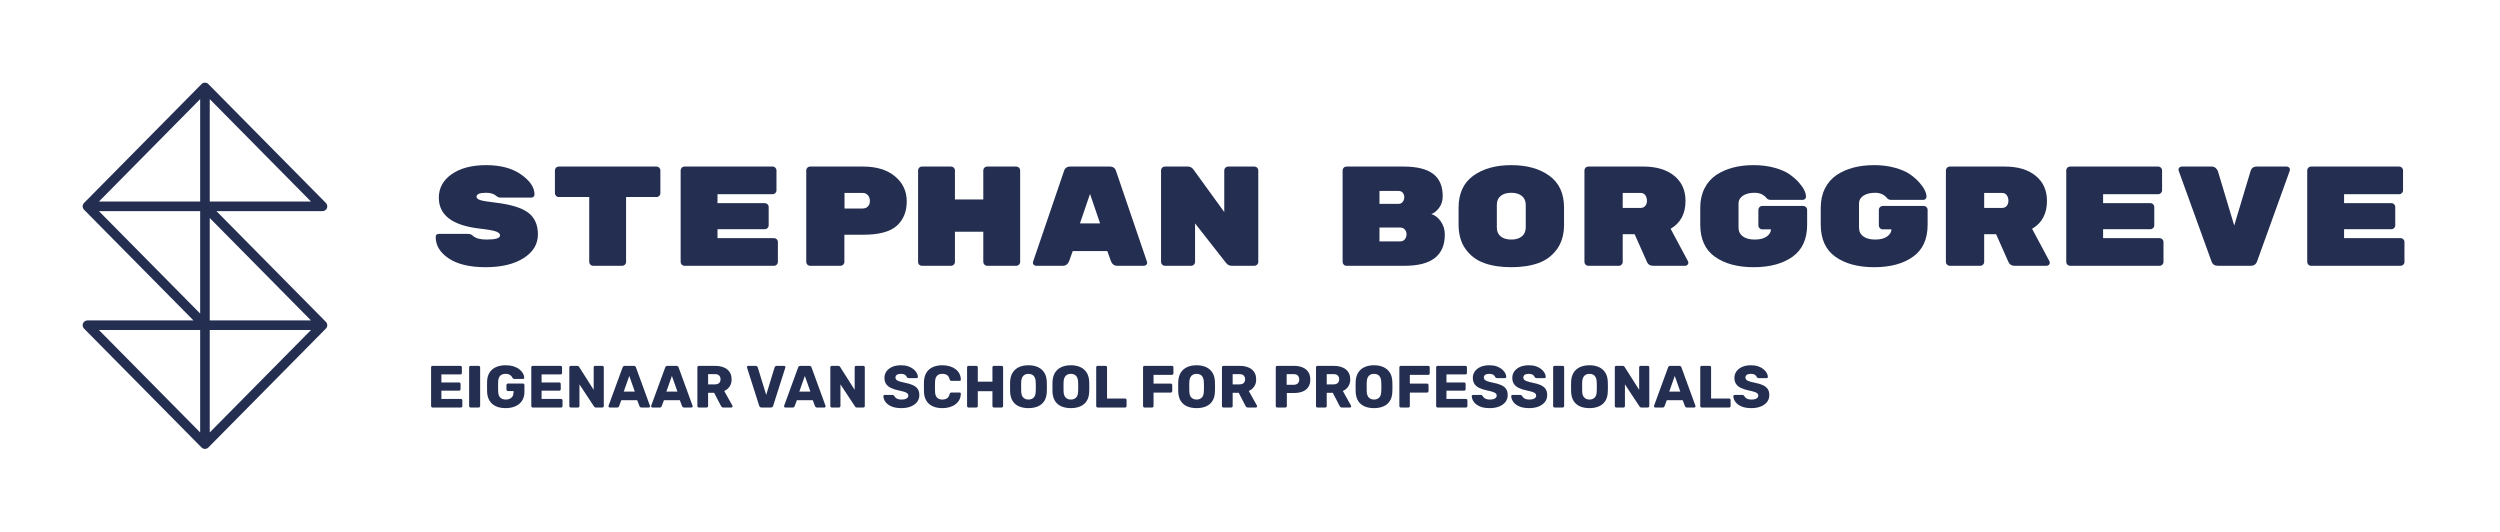
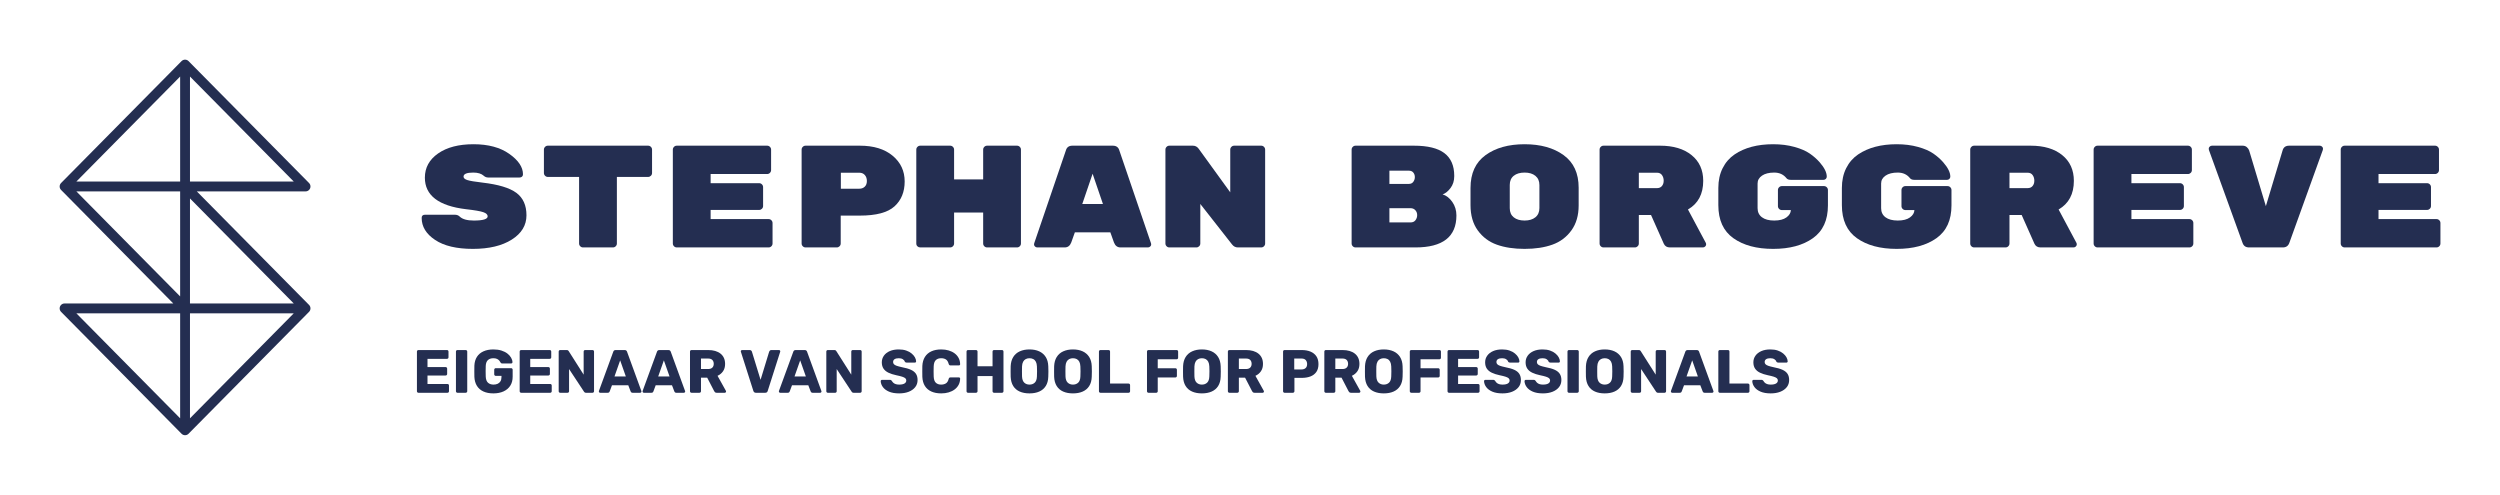
- <svg xmlns="http://www.w3.org/2000/svg" viewBox="0 0 1763.68 375.00" width="1763.68" height="375.00">
+ <svg xmlns="http://www.w3.org/2000/svg" viewBox="17.27 17.27 1719.992 340.461" width="1719.992" height="340.461">
  <g transform="translate(60.000,60.000)">
    <path d="M84.591,1.692 L1.692,85.564 M84.591,1.692 L167.491,85.564 M1.692,85.564 L167.491,85.564 M1.692,169.436 L167.491,169.436 M1.692,169.436 L84.591,253.308 M167.491,169.436 L84.591,253.308 M84.591,1.692 L84.591,253.308 M1.692,85.564 L84.591,169.436 M84.591,85.564 L167.491,169.436" fill="none" stroke="#242E51" stroke-width="6.767" stroke-linecap="round" stroke-linejoin="round" />
  </g>
  <g transform="translate(301.18,187.50)" fill="#242E51">
    <path d="M62 203Q62 225 85 225H290Q311 225 324 212Q352 185 421 185Q516 185 516 214Q516 232 486.0 242.5Q456 253 367 263Q84 297 84 480Q84 583 175.0 646.5Q266 710 418.5 710.0Q571 710 665.0 643.5Q759 577 759 503Q759 493 752.5 487.0Q746 481 735 481H520Q502 481 489 493Q465 515 417 515Q350 515 350 487Q350 472 376.0 463.5Q402 455 480 446Q644 427 713.5 375.5Q783 324 783.0 221.0Q783 118 682.0 54.0Q581 -10 414.0 -10.0Q247 -10 154.5 51.5Q62 113 62 203Z" transform="translate(0.000,0.000) scale(0.1,-0.1)" />
    <path d="M80 700H770Q781 700 789.0 692.0Q797 684 797 673V512Q797 501 789.0 493.0Q781 485 770 485H555V27Q555 16 547.0 8.0Q539 0 528 0H322Q311 0 303.0 8.0Q295 16 295 27V485H80Q69 485 61.0 493.0Q53 501 53 512V673Q53 684 61.0 692.0Q69 700 80 700Z" transform="translate(85.000,0.000) scale(0.1,-0.1)" />
    <path d="M350 195H749Q760 195 768.0 187.0Q776 179 776 168V27Q776 16 768.0 8.0Q760 0 749 0H117Q106 0 98.0 8.0Q90 16 90 27V673Q90 684 98.0 692.0Q106 700 117 700H739Q750 700 758.0 692.0Q766 684 766 673V532Q766 521 758.0 513.0Q750 505 739 505H350V442H684Q695 442 703.0 434.0Q711 426 711 415V285Q711 274 703.0 266.0Q695 258 684 258H350Z" transform="translate(170.000,0.000) scale(0.1,-0.1)" />
    <path d="M153 700H527Q669 700 752.0 631.0Q835 562 835.0 454.0Q835 346 765.0 282.5Q695 219 527 219H395V27Q395 16 387.0 8.0Q379 0 368 0H153Q142 0 134.0 8.0Q126 16 126 27V673Q126 684 134.0 692.0Q142 700 153 700ZM396 514V404H523Q546 404 560.5 418.0Q575 432 575.0 457.0Q575 482 561.0 498.0Q547 514 523 514Z" transform="translate(255.000,0.000) scale(0.1,-0.1)" />
    <path d="M552 700H758Q769 700 777.0 692.0Q785 684 785 673V27Q785 16 777.0 8.0Q769 0 758 0H552Q541 0 533.0 8.0Q525 16 525 27V240H325V27Q325 16 317.0 8.0Q309 0 298 0H92Q81 0 73.0 7.5Q65 15 65 27V673Q65 684 73.0 692.0Q81 700 92 700H298Q309 700 317.0 692.0Q325 684 325 673V468H525V673Q525 684 533.0 692.0Q541 700 552 700Z" transform="translate(340.000,0.000) scale(0.1,-0.1)" />
    <path d="M236 0H47Q38 0 31.5 6.5Q25 13 25.0 19.0Q25 25 26 28L244 667Q253 700 289 700H567Q603 700 612 667L830 28Q831 25 831.0 19.0Q831 13 824.5 6.5Q818 0 809 0H620Q588 0 575 34L550 104H306L281 34Q268 0 236 0ZM499 299 428 507 357 299Z" transform="translate(425.000,0.000) scale(0.1,-0.1)" />
    <path d="M552 700H738Q749 700 757.0 692.0Q765 684 765 673V27Q765 16 757.0 8.0Q749 0 738 0H577Q553 0 537 21L319 299V27Q319 16 311.0 8.0Q303 0 292 0H106Q95 0 87.0 8.0Q79 16 79 27V673Q79 684 87.0 692.0Q95 700 106 700H268Q292 700 307 680L525 379V673Q525 684 533.0 692.0Q541 700 552 700Z" transform="translate(510.000,0.000) scale(0.1,-0.1)" />
    <path d="M806 220Q806 0 524 0H112Q101 0 93.0 8.0Q85 16 85 27V673Q85 684 93.0 692.0Q101 700 112 700H514Q656 700 723.5 648.5Q791 597 791 493V490Q791 442 765.0 408.0Q739 374 711 365Q750 353 778.0 312.5Q806 272 806 220ZM345 270V172H490Q513 172 524.5 187.5Q536 203 536 222V223Q536 242 523.5 256.0Q511 270 490 270ZM479 528H345V437H479Q499 437 509.5 451.5Q520 466 520.0 484.0Q520 502 509.5 515.0Q499 528 479 528Z" transform="translate(637.500,0.000) scale(0.1,-0.1)" />
    <path d="M797 411V289Q797 186 747.0 117.0Q697 48 616.0 19.0Q535 -10 425.0 -10.0Q315 -10 234.0 19.0Q153 48 103.0 117.0Q53 186 53 291V409Q53 560 156.5 635.0Q260 710 425.0 710.0Q590 710 693.5 635.0Q797 560 797 411ZM323 430V270Q323 229 350.5 207.0Q378 185 425.0 185.0Q472 185 499.5 207.5Q527 230 527 271V429Q527 470 499.5 492.5Q472 515 425.0 515.0Q378 515 350.5 493.0Q323 471 323 430Z" transform="translate(722.500,0.000) scale(0.1,-0.1)" />
    <path d="M822 31Q824 27 824.0 20.0Q824 13 817.5 6.5Q811 0 802 0H575Q545 0 533 25L445 223H361V27Q361 16 353.0 8.0Q345 0 334 0H118Q107 0 99.0 8.0Q91 16 91 27V673Q91 684 99.0 692.0Q107 700 118 700H507Q644 700 724.0 635.0Q804 570 804 458Q804 322 699 261ZM361 514V408H486Q508 408 520.0 422.5Q532 437 532.0 459.0Q532 481 520.5 497.5Q509 514 486 514Z" transform="translate(807.500,0.000) scale(0.1,-0.1)" />
    <path d="M495 422H785Q796 422 804.0 414.0Q812 406 812 395V289Q812 137 708.5 63.5Q605 -10 435.0 -10.0Q265 -10 161.5 63.5Q58 137 58 291V409Q58 486 87.5 545.0Q117 604 170 640Q274 710 435 710Q515 710 581.5 691.5Q648 673 687.5 645.5Q727 618 755 586Q804 530 804 487Q804 478 797.5 471.5Q791 465 782 465H556Q536 465 527 476Q496 515 442.5 515.0Q389 515 358.5 494.0Q328 473 328 440V270Q328 230 358.0 207.5Q388 185 442.5 185.0Q497 185 526.5 206.5Q556 228 557 257H495Q484 257 476.0 265.0Q468 273 468 284V395Q468 406 476.0 414.0Q484 422 495 422Z" transform="translate(892.500,0.000) scale(0.1,-0.1)" />
    <path d="M495 422H785Q796 422 804.0 414.0Q812 406 812 395V289Q812 137 708.5 63.5Q605 -10 435.0 -10.0Q265 -10 161.5 63.5Q58 137 58 291V409Q58 486 87.5 545.0Q117 604 170 640Q274 710 435 710Q515 710 581.5 691.5Q648 673 687.5 645.5Q727 618 755 586Q804 530 804 487Q804 478 797.5 471.5Q791 465 782 465H556Q536 465 527 476Q496 515 442.5 515.0Q389 515 358.5 494.0Q328 473 328 440V270Q328 230 358.0 207.5Q388 185 442.5 185.0Q497 185 526.5 206.5Q556 228 557 257H495Q484 257 476.0 265.0Q468 273 468 284V395Q468 406 476.0 414.0Q484 422 495 422Z" transform="translate(977.500,0.000) scale(0.1,-0.1)" />
    <path d="M822 31Q824 27 824.0 20.0Q824 13 817.5 6.5Q811 0 802 0H575Q545 0 533 25L445 223H361V27Q361 16 353.0 8.0Q345 0 334 0H118Q107 0 99.0 8.0Q91 16 91 27V673Q91 684 99.0 692.0Q107 700 118 700H507Q644 700 724.0 635.0Q804 570 804 458Q804 322 699 261ZM361 514V408H486Q508 408 520.0 422.5Q532 437 532.0 459.0Q532 481 520.5 497.5Q509 514 486 514Z" transform="translate(1062.500,0.000) scale(0.1,-0.1)" />
    <path d="M350 195H749Q760 195 768.0 187.0Q776 179 776 168V27Q776 16 768.0 8.0Q760 0 749 0H117Q106 0 98.0 8.0Q90 16 90 27V673Q90 684 98.0 692.0Q106 700 117 700H739Q750 700 758.0 692.0Q766 684 766 673V532Q766 521 758.0 513.0Q750 505 739 505H350V442H684Q695 442 703.0 434.0Q711 426 711 415V285Q711 274 703.0 266.0Q695 258 684 258H350Z" transform="translate(1147.500,0.000) scale(0.1,-0.1)" />
    <path d="M585 700H796Q805 700 811.5 693.5Q818 687 818.0 681.0Q818 675 817 671L587 33Q576 0 542 0H309Q276 0 265 30L33 671Q32 675 32.0 681.0Q32 687 38.5 693.5Q45 700 54 700H265Q283 700 294.5 689.5Q306 679 310 667L425 284L540 667Q549 700 585 700Z" transform="translate(1232.500,0.000) scale(0.1,-0.1)" />
    <path d="M350 195H749Q760 195 768.0 187.0Q776 179 776 168V27Q776 16 768.0 8.0Q760 0 749 0H117Q106 0 98.0 8.0Q90 16 90 27V673Q90 684 98.0 692.0Q106 700 117 700H739Q750 700 758.0 692.0Q766 684 766 673V532Q766 521 758.0 513.0Q750 505 739 505H350V442H684Q695 442 703.0 434.0Q711 426 711 415V285Q711 274 703.0 266.0Q695 258 684 258H350Z" transform="translate(1317.500,0.000) scale(0.1,-0.1)" />
  </g>
  <g transform="translate(301.18,287.50)" fill="#242E51">
    <path d="M95 0Q84 0 77.0 7.5Q70 15 70 25V675Q70 686 77.0 693.0Q84 700 95 700H562Q573 700 580.0 693.0Q587 686 587 675V581Q587 570 580.0 563.0Q573 556 562 556H243V421H540Q551 421 558.0 413.5Q565 406 565 395V308Q565 298 558.0 290.5Q551 283 540 283H243V144H570Q581 144 588.0 137.0Q595 130 595 119V25Q595 15 588.0 7.5Q581 0 570 0Z" transform="translate(0.000,0.000) scale(0.042,-0.042)" />
    <path d="M95 0Q84 0 77.0 7.5Q70 15 70 25V675Q70 686 77.0 693.0Q84 700 95 700H229Q240 700 247.5 693.0Q255 686 255 675V25Q255 15 247.5 7.5Q240 0 229 0Z" transform="translate(26.838,0.000) scale(0.042,-0.042)" />
    <path d="M359 -10Q264 -10 195.5 21.5Q127 53 89.5 113.5Q52 174 48 261Q47 304 47.0 352.5Q47 401 48 445Q52 530 90.0 589.0Q128 648 197.0 679.0Q266 710 359 710Q434 710 492.0 691.5Q550 673 589.5 642.0Q629 611 650.0 574.0Q671 537 672 501Q672 492 665.5 486.0Q659 480 650 480H504Q493 480 487.5 483.5Q482 487 478 494Q471 509 457.5 525.5Q444 542 420.5 554.0Q397 566 359 566Q303 566 270.0 536.0Q237 506 234 440Q231 354 234 266Q237 196 271.0 165.0Q305 134 362 134Q399 134 428.5 147.0Q458 160 475.0 187.5Q492 215 492 258V277H398Q387 277 380.0 284.5Q373 292 373 303V377Q373 388 380.0 395.5Q387 403 398 403H650Q661 403 668.0 395.5Q675 388 675 377V263Q675 177 636.0 116.0Q597 55 525.5 22.5Q454 -10 359 -10Z" transform="translate(40.446,0.000) scale(0.042,-0.042)" />
    <path d="M95 0Q84 0 77.0 7.5Q70 15 70 25V675Q70 686 77.0 693.0Q84 700 95 700H562Q573 700 580.0 693.0Q587 686 587 675V581Q587 570 580.0 563.0Q573 556 562 556H243V421H540Q551 421 558.0 413.5Q565 406 565 395V308Q565 298 558.0 290.5Q551 283 540 283H243V144H570Q581 144 588.0 137.0Q595 130 595 119V25Q595 15 588.0 7.5Q581 0 570 0Z" transform="translate(70.686,0.000) scale(0.042,-0.042)" />
    <path d="M95 0Q84 0 77.0 7.5Q70 15 70 25V675Q70 686 77.0 693.0Q84 700 95 700H201Q218 700 225.5 692.5Q233 685 235 681L479 297V675Q479 686 486.0 693.0Q493 700 504 700H624Q635 700 642.0 693.0Q649 686 649 675V26Q649 15 642.0 7.5Q635 0 624 0H517Q501 0 493.5 8.0Q486 16 484 19L240 389V25Q240 15 233.0 7.5Q226 0 215 0Z" transform="translate(97.524,0.000) scale(0.042,-0.042)" />
    <path d="M30 0Q22 0 15.5 6.5Q9 13 9 21Q9 26 10 30L245 672Q248 683 257.5 691.5Q267 700 284 700H432Q449 700 458.5 691.5Q468 683 471 672L705 30Q707 26 707 21Q707 13 700.5 6.5Q694 0 685 0H562Q547 0 539.5 7.5Q532 15 530 21L491 123H224L186 21Q184 15 177.0 7.5Q170 0 153 0ZM265 267H451L358 531Z" transform="translate(127.722,0.000) scale(0.042,-0.042)" />
    <path d="M30 0Q22 0 15.5 6.5Q9 13 9 21Q9 26 10 30L245 672Q248 683 257.5 691.5Q267 700 284 700H432Q449 700 458.5 691.5Q468 683 471 672L705 30Q707 26 707 21Q707 13 700.5 6.5Q694 0 685 0H562Q547 0 539.5 7.5Q532 15 530 21L491 123H224L186 21Q184 15 177.0 7.5Q170 0 153 0ZM265 267H451L358 531Z" transform="translate(157.794,0.000) scale(0.042,-0.042)" />
    <path d="M95 0Q84 0 77.0 7.5Q70 15 70 25V675Q70 686 77.0 693.0Q84 700 95 700H367Q497 700 571.0 640.5Q645 581 645 472Q645 401 611.0 352.0Q577 303 521 278L658 32Q661 26 661 21Q661 13 654.5 6.5Q648 0 640 0H507Q488 0 479.0 9.5Q470 19 466 27L352 247H250V25Q250 15 242.5 7.5Q235 0 224 0ZM250 389H365Q412 389 435.5 412.0Q459 435 459 474Q459 513 436.5 537.0Q414 561 365 561H250Z" transform="translate(187.866,0.000) scale(0.042,-0.042)" />
    <path d="M270 0Q253 0 243.0 9.0Q233 18 229 30L25 670Q23 675 23 679Q23 687 29.5 693.5Q36 700 45 700H169Q185 700 194.0 691.0Q203 682 205 674L347 212L488 674Q491 682 499.5 691.0Q508 700 524 700H649Q657 700 663.5 693.5Q670 687 670 679Q670 675 668 670L464 30Q461 18 451.0 9.0Q441 0 423 0Z" transform="translate(224.784,0.000) scale(0.042,-0.042)" />
    <path d="M30 0Q22 0 15.5 6.5Q9 13 9 21Q9 26 10 30L245 672Q248 683 257.5 691.5Q267 700 284 700H432Q449 700 458.5 691.5Q468 683 471 672L705 30Q707 26 707 21Q707 13 700.5 6.5Q694 0 685 0H562Q547 0 539.5 7.5Q532 15 530 21L491 123H224L186 21Q184 15 177.0 7.5Q170 0 153 0ZM265 267H451L358 531Z" transform="translate(251.580,0.000) scale(0.042,-0.042)" />
    <path d="M95 0Q84 0 77.0 7.5Q70 15 70 25V675Q70 686 77.0 693.0Q84 700 95 700H201Q218 700 225.5 692.5Q233 685 235 681L479 297V675Q479 686 486.0 693.0Q493 700 504 700H624Q635 700 642.0 693.0Q649 686 649 675V26Q649 15 642.0 7.5Q635 0 624 0H517Q501 0 493.5 8.0Q486 16 484 19L240 389V25Q240 15 233.0 7.5Q226 0 215 0Z" transform="translate(281.652,0.000) scale(0.042,-0.042)" />
    <path d="M331 -10Q231 -10 165.0 18.5Q99 47 65.0 93.0Q31 139 29 191Q29 199 35.5 205.5Q42 212 51 212H177Q191 212 198.5 207.0Q206 202 212 194Q220 179 234.5 165.0Q249 151 273.0 142.5Q297 134 331 134Q389 134 418.5 152.0Q448 170 448 201Q448 224 432.0 238.0Q416 252 380.5 263.5Q345 275 286 287Q210 303 156.5 328.5Q103 354 75.0 395.5Q47 437 47 499Q47 560 81.5 608.0Q116 656 178.0 683.0Q240 710 325 710Q394 710 446.5 692.0Q499 674 535.0 644.0Q571 614 589.5 580.5Q608 547 609 515Q609 507 603.5 500.5Q598 494 588 494H456Q445 494 437.0 498.0Q429 502 423 511Q417 533 391.5 549.5Q366 566 325 566Q281 566 256.5 550.5Q232 535 232 503Q232 483 245.5 468.0Q259 453 290.5 442.0Q322 431 377 419Q468 402 524.0 376.5Q580 351 606.5 310.5Q633 270 633 209Q633 141 594.0 92.0Q555 43 487.5 16.5Q420 -10 331 -10Z" transform="translate(320.796,0.000) scale(0.042,-0.042)" />
    <path d="M357 -10Q263 -10 195.0 21.0Q127 52 89.5 112.0Q52 172 48 261Q47 302 47.0 349.0Q47 396 48 439Q52 526 90.0 587.0Q128 648 196.0 679.0Q264 710 357 710Q423 710 479.0 693.5Q535 677 577.0 645.5Q619 614 642.5 569.5Q666 525 667 469Q668 460 661.5 454.0Q655 448 646 448H511Q498 448 491.0 453.5Q484 459 479 474Q465 527 433.5 546.5Q402 566 356 566Q301 566 269.0 535.5Q237 505 234 434Q231 352 234 266Q237 195 269.0 164.5Q301 134 356 134Q402 134 434.0 154.0Q466 174 479 226Q483 241 490.5 246.5Q498 252 511 252H646Q655 252 661.5 246.0Q668 240 667 231Q666 175 642.5 130.5Q619 86 577.0 54.5Q535 23 479.0 6.5Q423 -10 357 -10Z" transform="translate(348.642,0.000) scale(0.042,-0.042)" />
    <path d="M95 0Q84 0 77.0 7.0Q70 14 70 25V675Q70 686 77.0 693.0Q84 700 95 700H224Q235 700 242.5 693.0Q250 686 250 675V434H496V675Q496 686 503.0 693.0Q510 700 521 700H650Q661 700 668.0 693.0Q675 686 675 675V25Q675 15 668.0 7.5Q661 0 650 0H521Q510 0 503.0 7.5Q496 15 496 25V274H250V25Q250 15 242.5 7.5Q235 0 224 0Z" transform="translate(378.126,0.000) scale(0.042,-0.042)" />
    <path d="M356 -10Q264 -10 196.0 20.0Q128 50 90.0 110.5Q52 171 48 262Q47 305 47.0 348.5Q47 392 48 435Q52 525 90.5 586.5Q129 648 197.5 679.0Q266 710 356 710Q447 710 515.0 679.0Q583 648 622.0 586.5Q661 525 664 435Q666 392 666.0 348.5Q666 305 664 262Q661 171 622.5 110.5Q584 50 516.0 20.0Q448 -10 356 -10ZM356 134Q409 134 442.5 166.0Q476 198 478 268Q480 312 480.0 351.0Q480 390 478 432Q476 479 460.5 508.5Q445 538 418.0 552.0Q391 566 356 566Q322 566 295.0 552.0Q268 538 252.0 508.5Q236 479 234 432Q233 390 233.0 351.0Q233 312 234 268Q237 198 270.5 166.0Q304 134 356 134Z" transform="translate(409.416,0.000) scale(0.042,-0.042)" />
    <path d="M356 -10Q264 -10 196.0 20.0Q128 50 90.0 110.5Q52 171 48 262Q47 305 47.0 348.5Q47 392 48 435Q52 525 90.5 586.5Q129 648 197.5 679.0Q266 710 356 710Q447 710 515.0 679.0Q583 648 622.0 586.5Q661 525 664 435Q666 392 666.0 348.5Q666 305 664 262Q661 171 622.5 110.5Q584 50 516.0 20.0Q448 -10 356 -10ZM356 134Q409 134 442.5 166.0Q476 198 478 268Q480 312 480.0 351.0Q480 390 478 432Q476 479 460.5 508.5Q445 538 418.0 552.0Q391 566 356 566Q322 566 295.0 552.0Q268 538 252.0 508.5Q236 479 234 432Q233 390 233.0 351.0Q233 312 234 268Q237 198 270.5 166.0Q304 134 356 134Z" transform="translate(439.320,0.000) scale(0.042,-0.042)" />
    <path d="M95 0Q84 0 77.0 7.5Q70 15 70 25V675Q70 686 77.0 693.0Q84 700 95 700H227Q238 700 245.0 693.0Q252 686 252 675V151H555Q566 151 573.0 143.5Q580 136 580 125V25Q580 15 573.0 7.5Q566 0 555 0Z" transform="translate(469.224,0.000) scale(0.042,-0.042)" />
    <path d="M95 0Q84 0 77.0 7.5Q70 15 70 25V675Q70 686 77.0 693.0Q84 700 95 700H555Q566 700 573.0 693.0Q580 686 580 675V574Q580 563 573.0 556.0Q566 549 555 549H246V402H535Q546 402 553.0 394.5Q560 387 560 376V276Q560 266 553.0 258.5Q546 251 535 251H246V25Q246 15 239.0 7.5Q232 0 221 0Z" transform="translate(502.278,0.000) scale(0.042,-0.042)" />
    <path d="M356 -10Q264 -10 196.0 20.0Q128 50 90.0 110.5Q52 171 48 262Q47 305 47.0 348.5Q47 392 48 435Q52 525 90.5 586.5Q129 648 197.5 679.0Q266 710 356 710Q447 710 515.0 679.0Q583 648 622.0 586.5Q661 525 664 435Q666 392 666.0 348.5Q666 305 664 262Q661 171 622.5 110.5Q584 50 516.0 20.0Q448 -10 356 -10ZM356 134Q409 134 442.5 166.0Q476 198 478 268Q480 312 480.0 351.0Q480 390 478 432Q476 479 460.5 508.5Q445 538 418.0 552.0Q391 566 356 566Q322 566 295.0 552.0Q268 538 252.0 508.5Q236 479 234 432Q233 390 233.0 351.0Q233 312 234 268Q237 198 270.5 166.0Q304 134 356 134Z" transform="translate(528.024,0.000) scale(0.042,-0.042)" />
    <path d="M95 0Q84 0 77.0 7.5Q70 15 70 25V675Q70 686 77.0 693.0Q84 700 95 700H367Q497 700 571.0 640.5Q645 581 645 472Q645 401 611.0 352.0Q577 303 521 278L658 32Q661 26 661 21Q661 13 654.5 6.5Q648 0 640 0H507Q488 0 479.0 9.5Q470 19 466 27L352 247H250V25Q250 15 242.5 7.5Q235 0 224 0ZM250 389H365Q412 389 435.5 412.0Q459 435 459 474Q459 513 436.5 537.0Q414 561 365 561H250Z" transform="translate(557.928,0.000) scale(0.042,-0.042)" />
    <path d="M95 0Q84 0 77.0 7.5Q70 15 70 25V675Q70 686 77.0 693.0Q84 700 95 700H375Q458 700 519.5 674.5Q581 649 615.5 598.0Q650 547 650 469Q650 392 615.5 342.0Q581 292 519.5 268.0Q458 244 375 244H256V25Q256 15 248.5 7.5Q241 0 230 0ZM253 382H370Q413 382 438.5 404.0Q464 426 464 471Q464 509 442.0 535.0Q420 561 370 561H253Z" transform="translate(595.896,0.000) scale(0.042,-0.042)" />
    <path d="M95 0Q84 0 77.0 7.5Q70 15 70 25V675Q70 686 77.0 693.0Q84 700 95 700H367Q497 700 571.0 640.5Q645 581 645 472Q645 401 611.0 352.0Q577 303 521 278L658 32Q661 26 661 21Q661 13 654.5 6.5Q648 0 640 0H507Q488 0 479.0 9.5Q470 19 466 27L352 247H250V25Q250 15 242.5 7.5Q235 0 224 0ZM250 389H365Q412 389 435.5 412.0Q459 435 459 474Q459 513 436.5 537.0Q414 561 365 561H250Z" transform="translate(624.288,0.000) scale(0.042,-0.042)" />
    <path d="M356 -10Q264 -10 196.0 20.0Q128 50 90.0 110.5Q52 171 48 262Q47 305 47.0 348.5Q47 392 48 435Q52 525 90.5 586.5Q129 648 197.5 679.0Q266 710 356 710Q447 710 515.0 679.0Q583 648 622.0 586.5Q661 525 664 435Q666 392 666.0 348.5Q666 305 664 262Q661 171 622.5 110.5Q584 50 516.0 20.0Q448 -10 356 -10ZM356 134Q409 134 442.5 166.0Q476 198 478 268Q480 312 480.0 351.0Q480 390 478 432Q476 479 460.5 508.5Q445 538 418.0 552.0Q391 566 356 566Q322 566 295.0 552.0Q268 538 252.0 508.5Q236 479 234 432Q233 390 233.0 351.0Q233 312 234 268Q237 198 270.5 166.0Q304 134 356 134Z" transform="translate(653.184,0.000) scale(0.042,-0.042)" />
    <path d="M95 0Q84 0 77.0 7.5Q70 15 70 25V675Q70 686 77.0 693.0Q84 700 95 700H555Q566 700 573.0 693.0Q580 686 580 675V574Q580 563 573.0 556.0Q566 549 555 549H246V402H535Q546 402 553.0 394.5Q560 387 560 376V276Q560 266 553.0 258.5Q546 251 535 251H246V25Q246 15 239.0 7.5Q232 0 221 0Z" transform="translate(683.088,0.000) scale(0.042,-0.042)" />
    <path d="M95 0Q84 0 77.0 7.5Q70 15 70 25V675Q70 686 77.0 693.0Q84 700 95 700H562Q573 700 580.0 693.0Q587 686 587 675V581Q587 570 580.0 563.0Q573 556 562 556H243V421H540Q551 421 558.0 413.5Q565 406 565 395V308Q565 298 558.0 290.5Q551 283 540 283H243V144H570Q581 144 588.0 137.0Q595 130 595 119V25Q595 15 588.0 7.5Q581 0 570 0Z" transform="translate(709.044,0.000) scale(0.042,-0.042)" />
    <path d="M331 -10Q231 -10 165.0 18.5Q99 47 65.0 93.0Q31 139 29 191Q29 199 35.5 205.5Q42 212 51 212H177Q191 212 198.5 207.0Q206 202 212 194Q220 179 234.5 165.0Q249 151 273.0 142.5Q297 134 331 134Q389 134 418.5 152.0Q448 170 448 201Q448 224 432.0 238.0Q416 252 380.5 263.5Q345 275 286 287Q210 303 156.5 328.5Q103 354 75.0 395.5Q47 437 47 499Q47 560 81.5 608.0Q116 656 178.0 683.0Q240 710 325 710Q394 710 446.5 692.0Q499 674 535.0 644.0Q571 614 589.5 580.5Q608 547 609 515Q609 507 603.5 500.5Q598 494 588 494H456Q445 494 437.0 498.0Q429 502 423 511Q417 533 391.5 549.5Q366 566 325 566Q281 566 256.5 550.5Q232 535 232 503Q232 483 245.5 468.0Q259 453 290.5 442.0Q322 431 377 419Q468 402 524.0 376.5Q580 351 606.5 310.5Q633 270 633 209Q633 141 594.0 92.0Q555 43 487.5 16.5Q420 -10 331 -10Z" transform="translate(735.882,0.000) scale(0.042,-0.042)" />
    <path d="M331 -10Q231 -10 165.0 18.5Q99 47 65.0 93.0Q31 139 29 191Q29 199 35.5 205.5Q42 212 51 212H177Q191 212 198.5 207.0Q206 202 212 194Q220 179 234.5 165.0Q249 151 273.0 142.5Q297 134 331 134Q389 134 418.5 152.0Q448 170 448 201Q448 224 432.0 238.0Q416 252 380.5 263.5Q345 275 286 287Q210 303 156.5 328.5Q103 354 75.0 395.5Q47 437 47 499Q47 560 81.5 608.0Q116 656 178.0 683.0Q240 710 325 710Q394 710 446.5 692.0Q499 674 535.0 644.0Q571 614 589.5 580.5Q608 547 609 515Q609 507 603.5 500.5Q598 494 588 494H456Q445 494 437.0 498.0Q429 502 423 511Q417 533 391.5 549.5Q366 566 325 566Q281 566 256.5 550.5Q232 535 232 503Q232 483 245.5 468.0Q259 453 290.5 442.0Q322 431 377 419Q468 402 524.0 376.5Q580 351 606.5 310.5Q633 270 633 209Q633 141 594.0 92.0Q555 43 487.5 16.5Q420 -10 331 -10Z" transform="translate(763.728,0.000) scale(0.042,-0.042)" />
    <path d="M95 0Q84 0 77.0 7.5Q70 15 70 25V675Q70 686 77.0 693.0Q84 700 95 700H229Q240 700 247.5 693.0Q255 686 255 675V25Q255 15 247.5 7.5Q240 0 229 0Z" transform="translate(791.574,0.000) scale(0.042,-0.042)" />
    <path d="M356 -10Q264 -10 196.0 20.0Q128 50 90.0 110.5Q52 171 48 262Q47 305 47.0 348.5Q47 392 48 435Q52 525 90.5 586.5Q129 648 197.5 679.0Q266 710 356 710Q447 710 515.0 679.0Q583 648 622.0 586.5Q661 525 664 435Q666 392 666.0 348.5Q666 305 664 262Q661 171 622.5 110.5Q584 50 516.0 20.0Q448 -10 356 -10ZM356 134Q409 134 442.5 166.0Q476 198 478 268Q480 312 480.0 351.0Q480 390 478 432Q476 479 460.5 508.5Q445 538 418.0 552.0Q391 566 356 566Q322 566 295.0 552.0Q268 538 252.0 508.5Q236 479 234 432Q233 390 233.0 351.0Q233 312 234 268Q237 198 270.5 166.0Q304 134 356 134Z" transform="translate(805.182,0.000) scale(0.042,-0.042)" />
    <path d="M95 0Q84 0 77.0 7.5Q70 15 70 25V675Q70 686 77.0 693.0Q84 700 95 700H201Q218 700 225.5 692.5Q233 685 235 681L479 297V675Q479 686 486.0 693.0Q493 700 504 700H624Q635 700 642.0 693.0Q649 686 649 675V26Q649 15 642.0 7.5Q635 0 624 0H517Q501 0 493.5 8.0Q486 16 484 19L240 389V25Q240 15 233.0 7.5Q226 0 215 0Z" transform="translate(835.086,0.000) scale(0.042,-0.042)" />
    <path d="M30 0Q22 0 15.5 6.5Q9 13 9 21Q9 26 10 30L245 672Q248 683 257.5 691.5Q267 700 284 700H432Q449 700 458.5 691.5Q468 683 471 672L705 30Q707 26 707 21Q707 13 700.5 6.5Q694 0 685 0H562Q547 0 539.5 7.5Q532 15 530 21L491 123H224L186 21Q184 15 177.0 7.5Q170 0 153 0ZM265 267H451L358 531Z" transform="translate(865.284,0.000) scale(0.042,-0.042)" />
    <path d="M95 0Q84 0 77.0 7.5Q70 15 70 25V675Q70 686 77.0 693.0Q84 700 95 700H227Q238 700 245.0 693.0Q252 686 252 675V151H555Q566 151 573.0 143.5Q580 136 580 125V25Q580 15 573.0 7.5Q566 0 555 0Z" transform="translate(895.356,0.000) scale(0.042,-0.042)" />
    <path d="M331 -10Q231 -10 165.0 18.5Q99 47 65.0 93.0Q31 139 29 191Q29 199 35.5 205.5Q42 212 51 212H177Q191 212 198.5 207.0Q206 202 212 194Q220 179 234.5 165.0Q249 151 273.0 142.5Q297 134 331 134Q389 134 418.5 152.0Q448 170 448 201Q448 224 432.0 238.0Q416 252 380.5 263.5Q345 275 286 287Q210 303 156.5 328.5Q103 354 75.0 395.5Q47 437 47 499Q47 560 81.5 608.0Q116 656 178.0 683.0Q240 710 325 710Q394 710 446.5 692.0Q499 674 535.0 644.0Q571 614 589.5 580.5Q608 547 609 515Q609 507 603.5 500.5Q598 494 588 494H456Q445 494 437.0 498.0Q429 502 423 511Q417 533 391.5 549.5Q366 566 325 566Q281 566 256.5 550.5Q232 535 232 503Q232 483 245.5 468.0Q259 453 290.5 442.0Q322 431 377 419Q468 402 524.0 376.5Q580 351 606.5 310.5Q633 270 633 209Q633 141 594.0 92.0Q555 43 487.5 16.5Q420 -10 331 -10Z" transform="translate(920.430,0.000) scale(0.042,-0.042)" />
  </g>
</svg>
